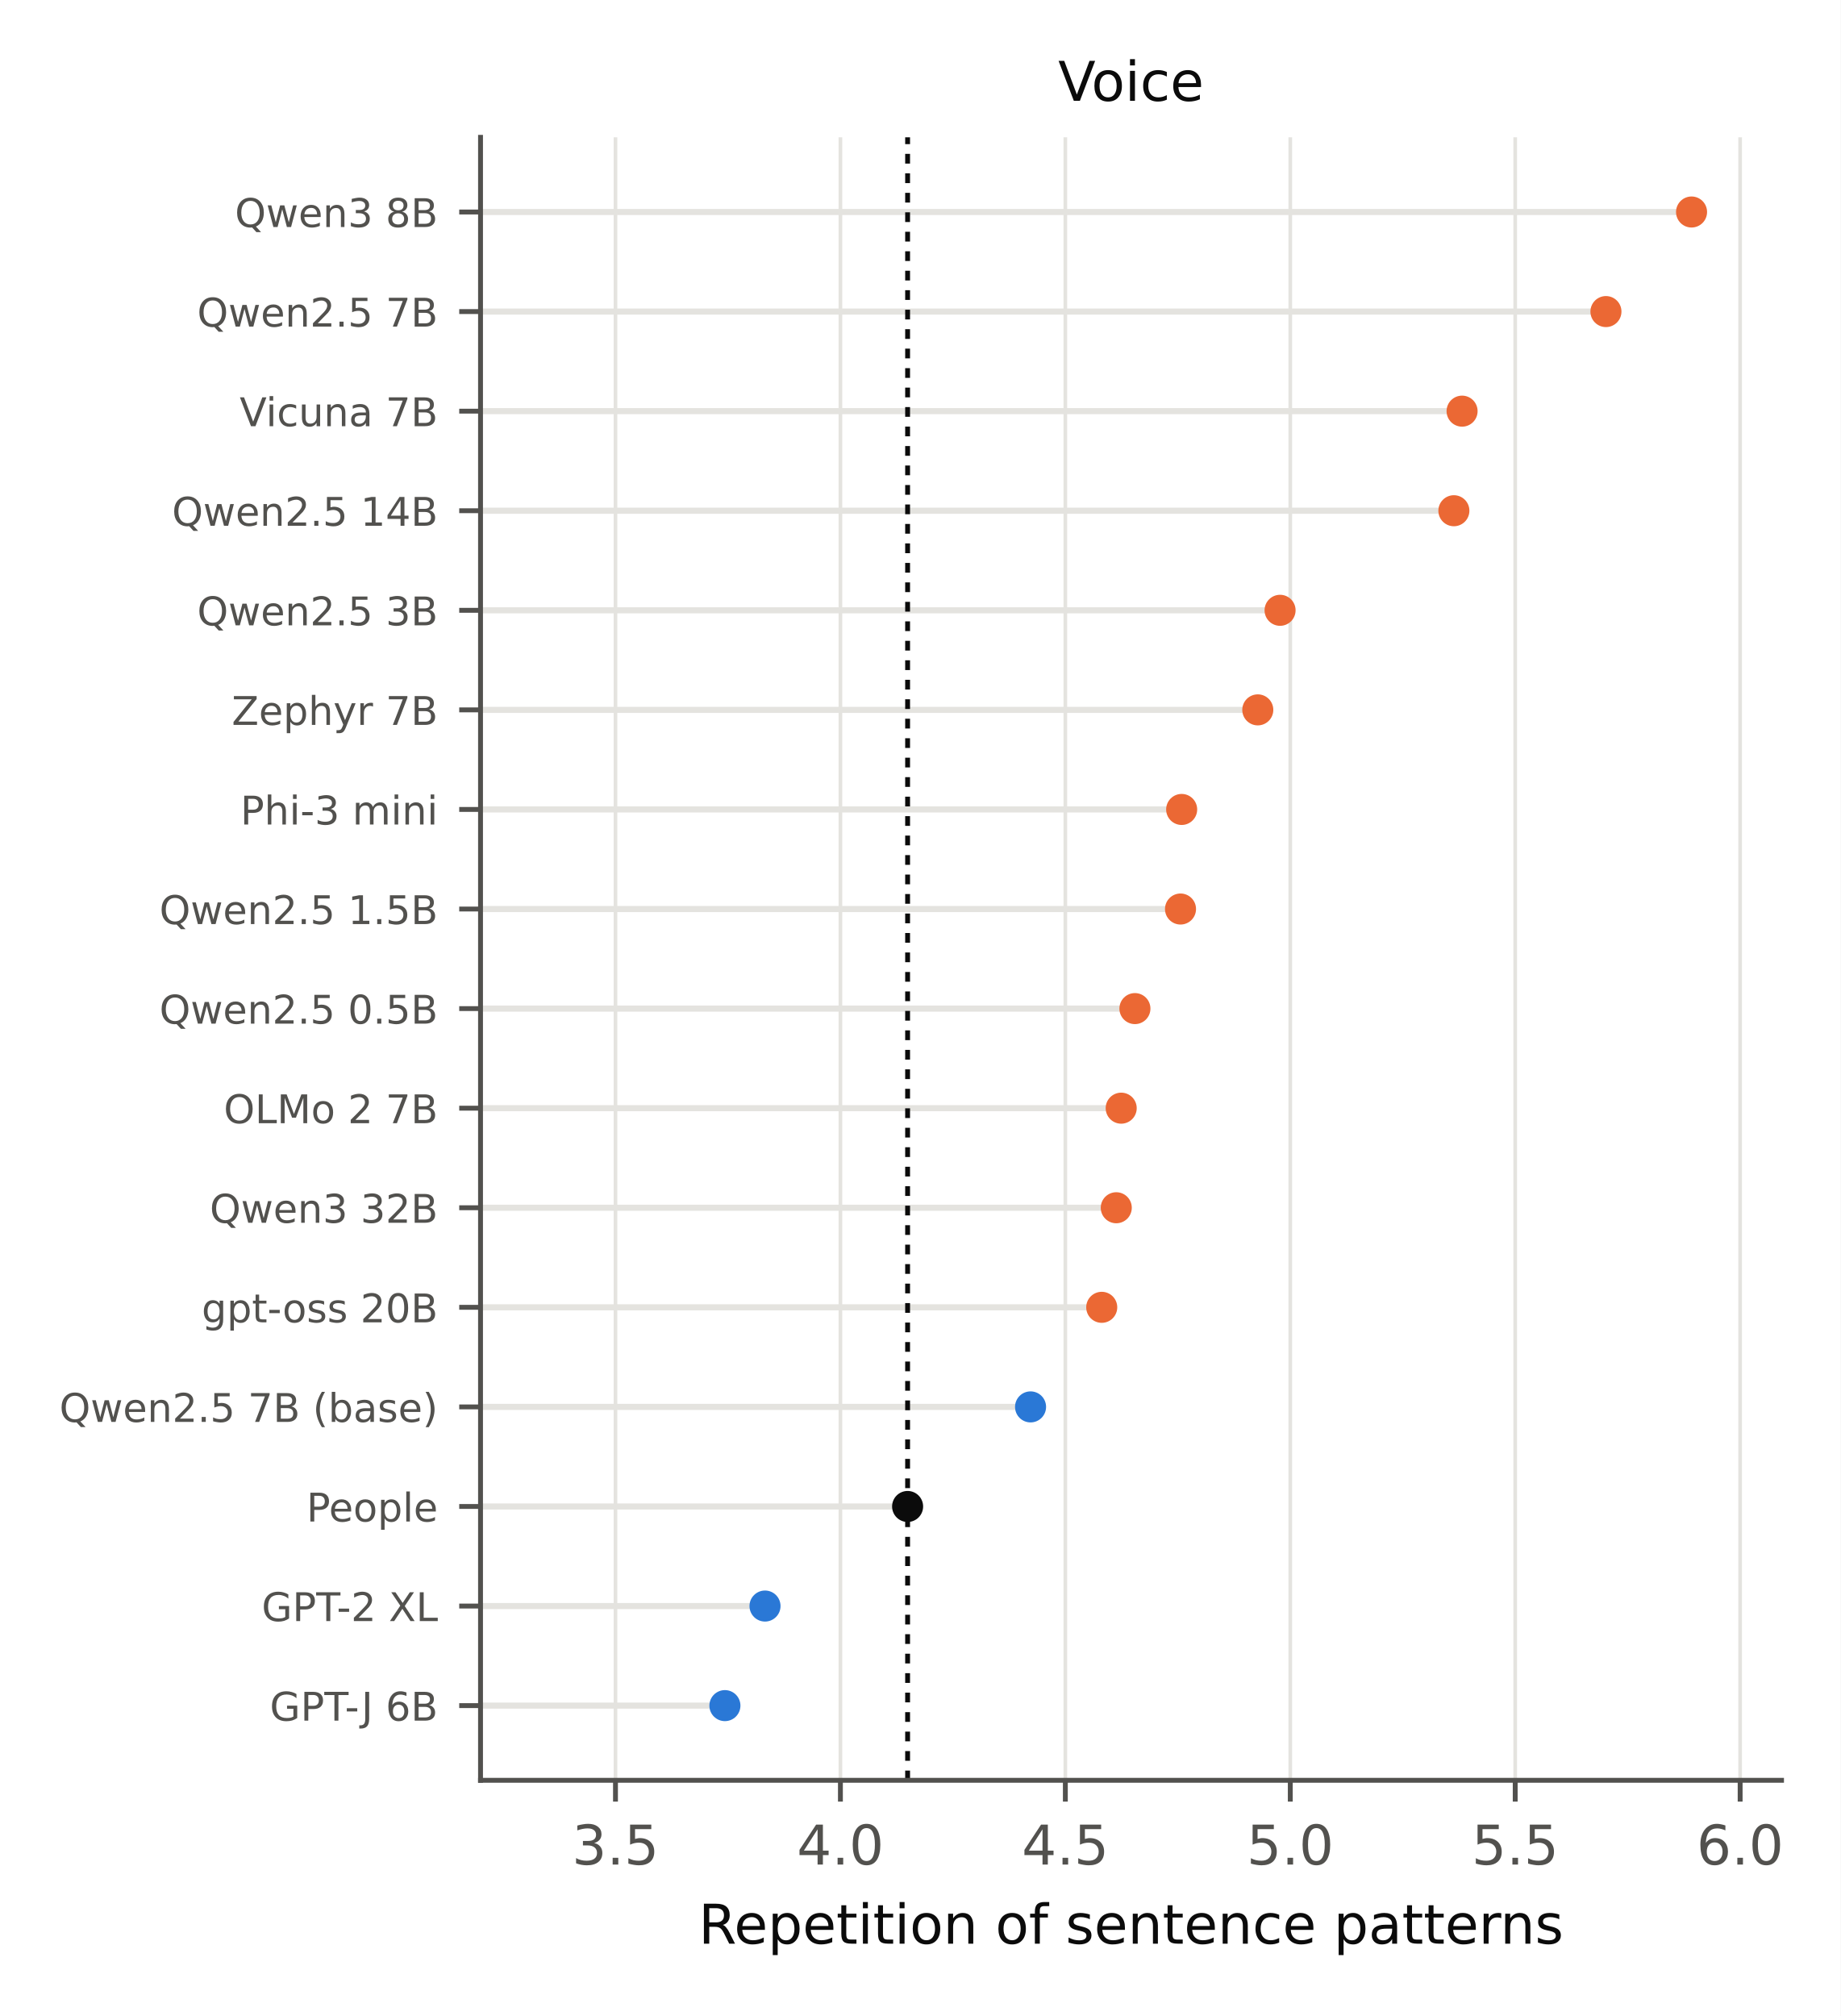
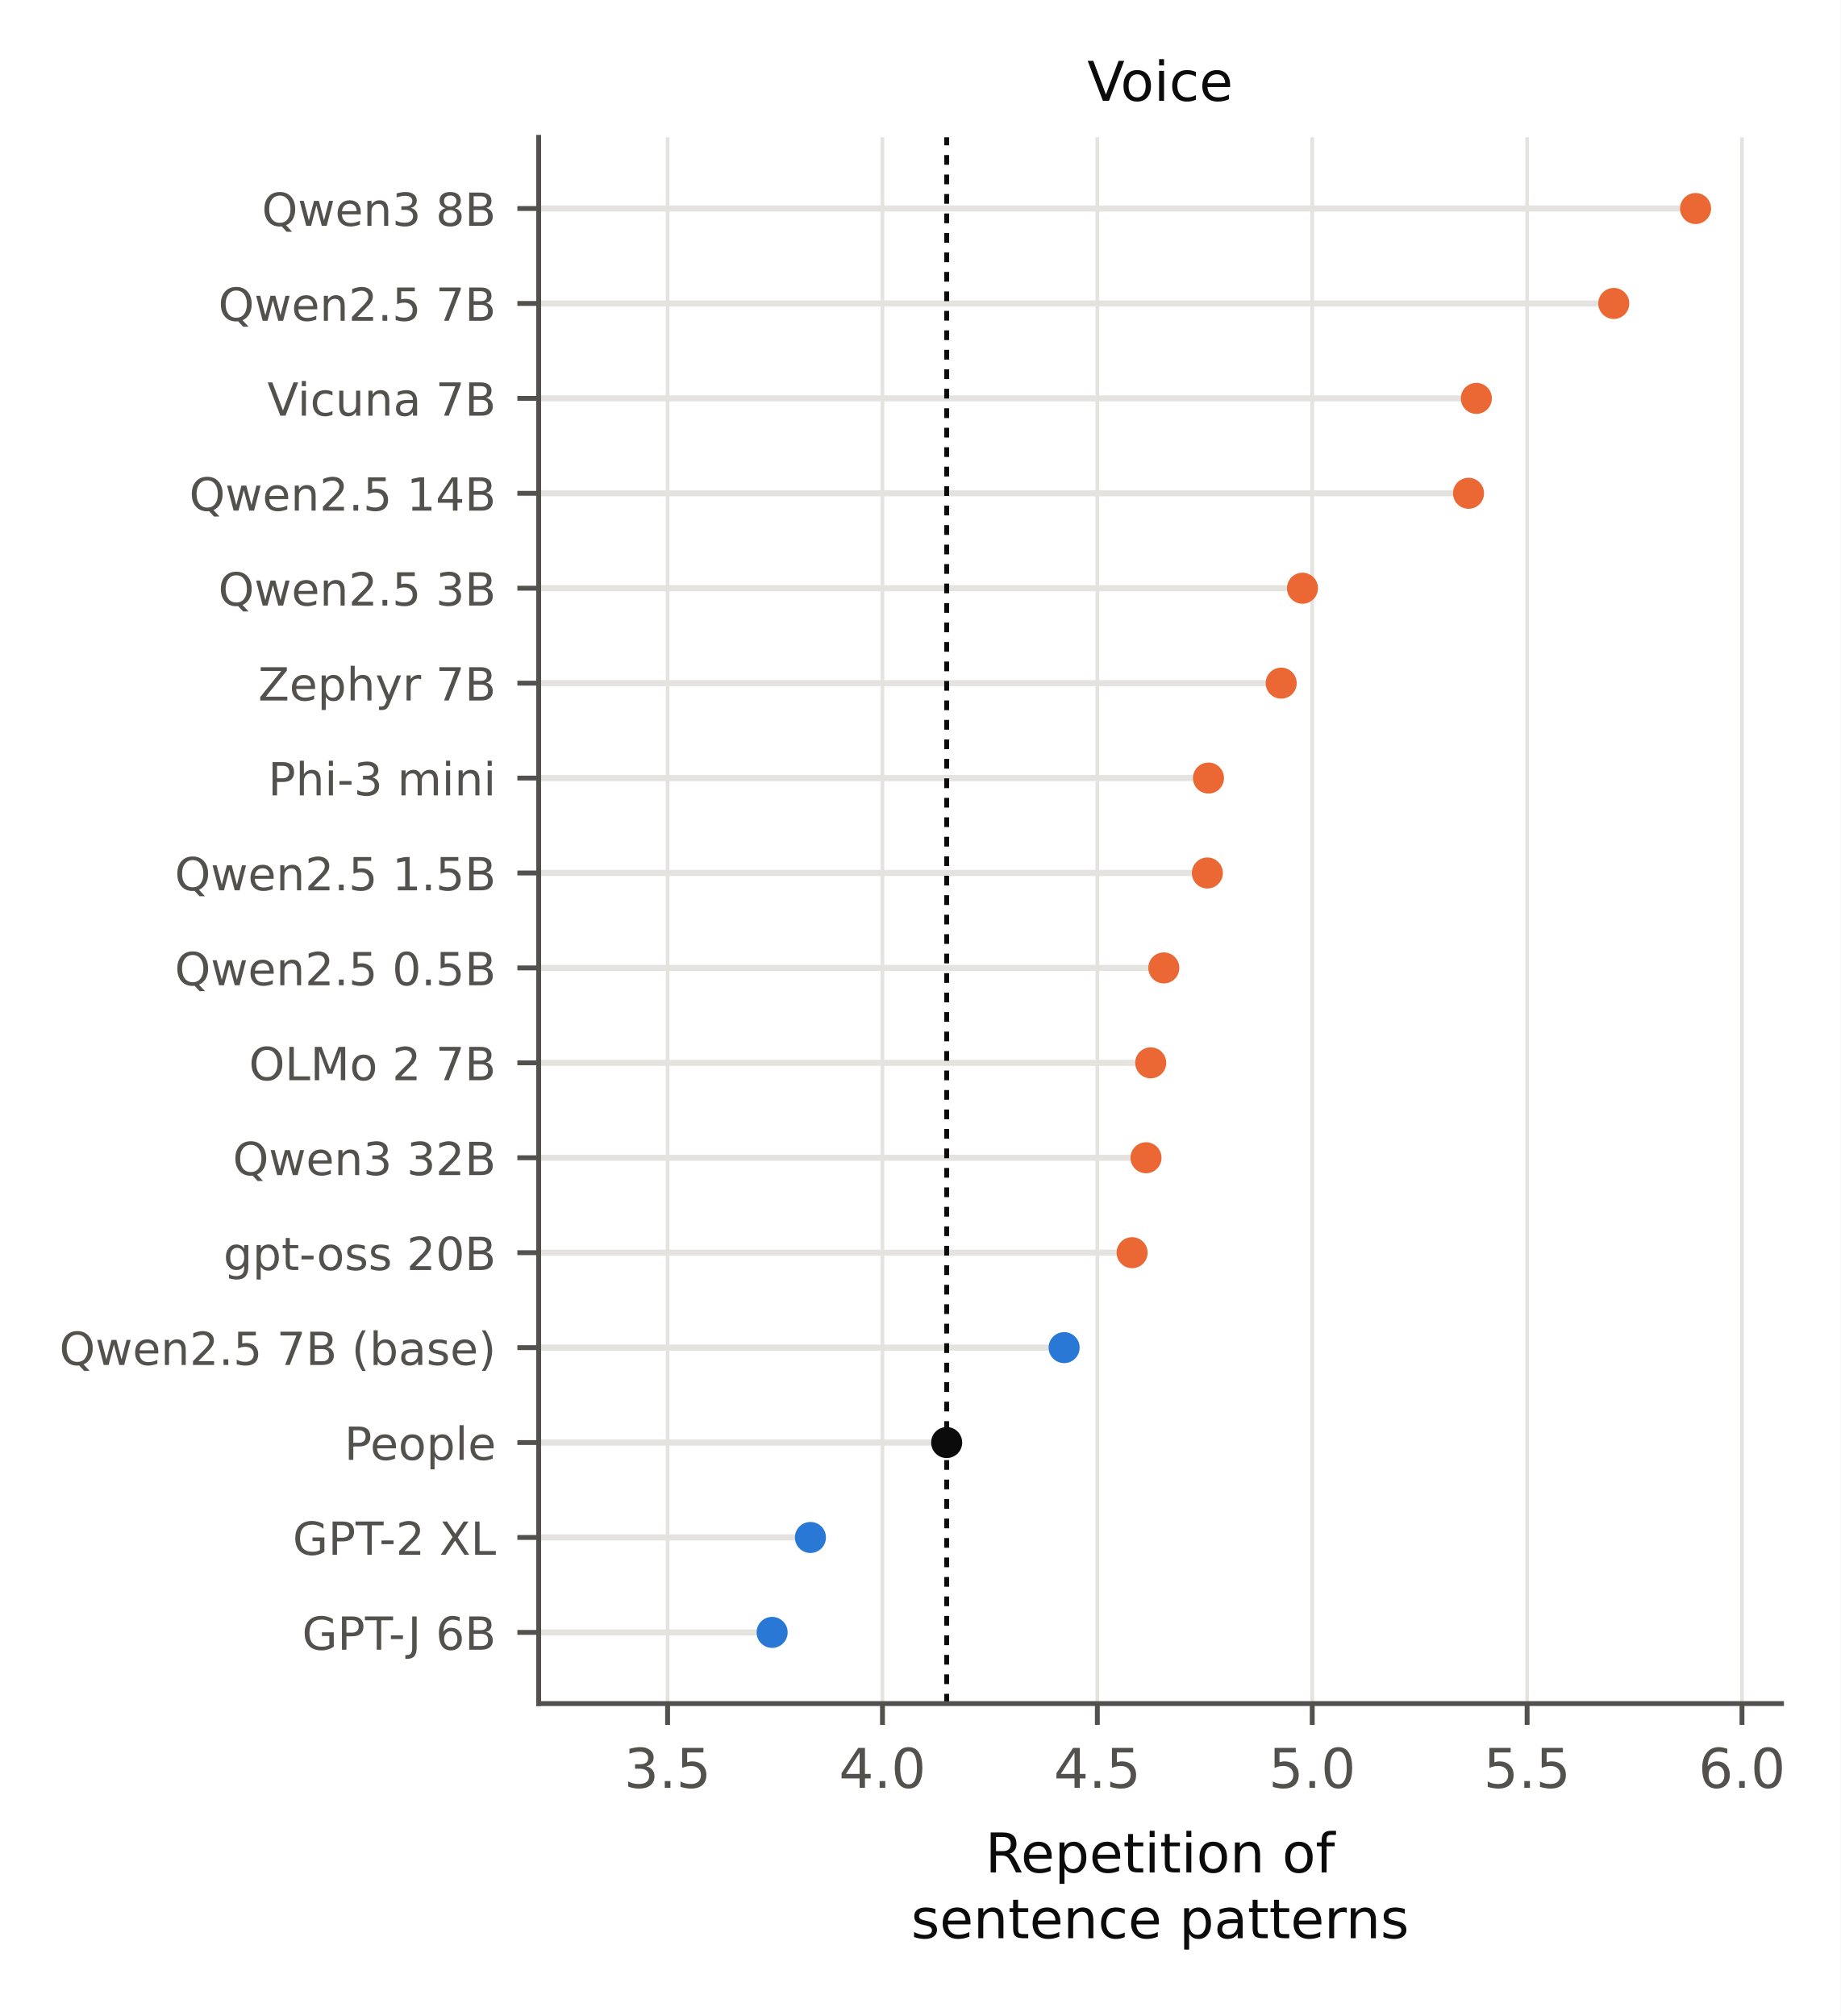
<svg xmlns="http://www.w3.org/2000/svg" xmlns:xlink="http://www.w3.org/1999/xlink" width="302.4pt" height="331.2pt" viewBox="0 0 302.4 331.2" version="1.1">
  <defs>
    <style type="text/css">*{stroke-linejoin: round; stroke-linecap: butt}</style>
  </defs>
  <g id="figure_1">
    <g id="patch_1">
      <path d="M 0 331.2  L 302.4 331.2  L 302.4 0  L 0 0  z " style="fill: #ffffff" />
    </g>
    <g id="axes_1">
      <g id="patch_2">
-         <path d="M 78.944 292.478  L 292.68 292.478  L 292.68 22.56  L 78.944 22.56  z " style="fill: #ffffff" />
+         <path d="M 88.495 279.874  L 292.68 279.874  L 292.68 22.56  L 88.495 22.56  z " style="fill: #ffffff" />
      </g>
      <g id="matplotlib.axis_1">
        <g id="xtick_1">
          <g id="line2d_1">
-             <path d="M 101.116 292.478  L 101.116 22.56  " clip-path="url(#pc594474eff)" style="fill: none; stroke: #e4e3df; stroke-width: 0.6; stroke-linecap: square" />
+             <path d="M 109.676 279.874  L 109.676 22.56  " clip-path="url(#pa8705afee2)" style="fill: none; stroke: #e4e3df; stroke-width: 0.6; stroke-linecap: square" />
          </g>
          <g id="line2d_2">
            <defs>
-               <path id="mf41bf7b554" d="M 0 0  L 0 3.5  " style="stroke: #52514e; stroke-width: 0.8" />
+               <path id="m6329e427d4" d="M 0 0  L 0 3.5  " style="stroke: #52514e; stroke-width: 0.8" />
            </defs>
            <g>
-               <use xlink:href="#mf41bf7b554" x="101.116" y="292.478" style="fill: #52514e; stroke: #52514e; stroke-width: 0.8" />
+               <use xlink:href="#m6329e427d4" x="109.676" y="279.874" style="fill: #52514e; stroke: #52514e; stroke-width: 0.8" />
            </g>
          </g>
          <g id="text_1">
-             <text style="font-size: 9px; font-family: 'DejaVu Sans'; text-anchor: middle; fill: #52514e" x="101.116" y="306.316" transform="rotate(-0 101.1157 306.3158)">3.5</text>
+             <text style="font-size: 9px; font-family: 'DejaVu Sans'; text-anchor: middle; fill: #52514e" x="109.676" y="293.712" transform="rotate(-0 109.6762 293.7123)">3.5</text>
          </g>
        </g>
        <g id="xtick_2">
          <g id="line2d_3">
-             <path d="M 138.069 292.478  L 138.069 22.56  " clip-path="url(#pc594474eff)" style="fill: none; stroke: #e4e3df; stroke-width: 0.6; stroke-linecap: square" />
+             <path d="M 144.978 279.874  L 144.978 22.56  " clip-path="url(#pa8705afee2)" style="fill: none; stroke: #e4e3df; stroke-width: 0.6; stroke-linecap: square" />
          </g>
          <g id="line2d_4">
            <g>
-               <use xlink:href="#mf41bf7b554" x="138.069" y="292.478" style="fill: #52514e; stroke: #52514e; stroke-width: 0.8" />
+               <use xlink:href="#m6329e427d4" x="144.978" y="279.874" style="fill: #52514e; stroke: #52514e; stroke-width: 0.8" />
            </g>
          </g>
          <g id="text_2">
-             <text style="font-size: 9px; font-family: 'DejaVu Sans'; text-anchor: middle; fill: #52514e" x="138.069" y="306.316" transform="rotate(-0 138.069 306.3158)">4.0</text>
+             <text style="font-size: 9px; font-family: 'DejaVu Sans'; text-anchor: middle; fill: #52514e" x="144.978" y="293.712" transform="rotate(-0 144.9781 293.7123)">4.0</text>
          </g>
        </g>
        <g id="xtick_3">
          <g id="line2d_5">
-             <path d="M 175.022 292.478  L 175.022 22.56  " clip-path="url(#pc594474eff)" style="fill: none; stroke: #e4e3df; stroke-width: 0.6; stroke-linecap: square" />
+             <path d="M 180.28 279.874  L 180.28 22.56  " clip-path="url(#pa8705afee2)" style="fill: none; stroke: #e4e3df; stroke-width: 0.6; stroke-linecap: square" />
          </g>
          <g id="line2d_6">
            <g>
-               <use xlink:href="#mf41bf7b554" x="175.022" y="292.478" style="fill: #52514e; stroke: #52514e; stroke-width: 0.8" />
+               <use xlink:href="#m6329e427d4" x="180.28" y="279.874" style="fill: #52514e; stroke: #52514e; stroke-width: 0.8" />
            </g>
          </g>
          <g id="text_3">
-             <text style="font-size: 9px; font-family: 'DejaVu Sans'; text-anchor: middle; fill: #52514e" x="175.022" y="306.316" transform="rotate(-0 175.0223 306.3158)">4.5</text>
+             <text style="font-size: 9px; font-family: 'DejaVu Sans'; text-anchor: middle; fill: #52514e" x="180.28" y="293.712" transform="rotate(-0 180.28 293.7123)">4.5</text>
          </g>
        </g>
        <g id="xtick_4">
          <g id="line2d_7">
-             <path d="M 211.976 292.478  L 211.976 22.56  " clip-path="url(#pc594474eff)" style="fill: none; stroke: #e4e3df; stroke-width: 0.6; stroke-linecap: square" />
+             <path d="M 215.582 279.874  L 215.582 22.56  " clip-path="url(#pa8705afee2)" style="fill: none; stroke: #e4e3df; stroke-width: 0.6; stroke-linecap: square" />
          </g>
          <g id="line2d_8">
            <g>
-               <use xlink:href="#mf41bf7b554" x="211.976" y="292.478" style="fill: #52514e; stroke: #52514e; stroke-width: 0.8" />
+               <use xlink:href="#m6329e427d4" x="215.582" y="279.874" style="fill: #52514e; stroke: #52514e; stroke-width: 0.8" />
            </g>
          </g>
          <g id="text_4">
-             <text style="font-size: 9px; font-family: 'DejaVu Sans'; text-anchor: middle; fill: #52514e" x="211.976" y="306.316" transform="rotate(-0 211.9755 306.3158)">5.0</text>
+             <text style="font-size: 9px; font-family: 'DejaVu Sans'; text-anchor: middle; fill: #52514e" x="215.582" y="293.712" transform="rotate(-0 215.582 293.7123)">5.0</text>
          </g>
        </g>
        <g id="xtick_5">
          <g id="line2d_9">
-             <path d="M 248.929 292.478  L 248.929 22.56  " clip-path="url(#pc594474eff)" style="fill: none; stroke: #e4e3df; stroke-width: 0.6; stroke-linecap: square" />
+             <path d="M 250.884 279.874  L 250.884 22.56  " clip-path="url(#pa8705afee2)" style="fill: none; stroke: #e4e3df; stroke-width: 0.6; stroke-linecap: square" />
          </g>
          <g id="line2d_10">
            <g>
-               <use xlink:href="#mf41bf7b554" x="248.929" y="292.478" style="fill: #52514e; stroke: #52514e; stroke-width: 0.8" />
+               <use xlink:href="#m6329e427d4" x="250.884" y="279.874" style="fill: #52514e; stroke: #52514e; stroke-width: 0.8" />
            </g>
          </g>
          <g id="text_5">
-             <text style="font-size: 9px; font-family: 'DejaVu Sans'; text-anchor: middle; fill: #52514e" x="248.929" y="306.316" transform="rotate(-0 248.9288 306.3158)">5.5</text>
+             <text style="font-size: 9px; font-family: 'DejaVu Sans'; text-anchor: middle; fill: #52514e" x="250.884" y="293.712" transform="rotate(-0 250.8839 293.7123)">5.5</text>
          </g>
        </g>
        <g id="xtick_6">
          <g id="line2d_11">
-             <path d="M 285.882 292.478  L 285.882 22.56  " clip-path="url(#pc594474eff)" style="fill: none; stroke: #e4e3df; stroke-width: 0.6; stroke-linecap: square" />
+             <path d="M 286.186 279.874  L 286.186 22.56  " clip-path="url(#pa8705afee2)" style="fill: none; stroke: #e4e3df; stroke-width: 0.6; stroke-linecap: square" />
          </g>
          <g id="line2d_12">
            <g>
-               <use xlink:href="#mf41bf7b554" x="285.882" y="292.478" style="fill: #52514e; stroke: #52514e; stroke-width: 0.8" />
+               <use xlink:href="#m6329e427d4" x="286.186" y="279.874" style="fill: #52514e; stroke: #52514e; stroke-width: 0.8" />
            </g>
          </g>
          <g id="text_6">
-             <text style="font-size: 9px; font-family: 'DejaVu Sans'; text-anchor: middle; fill: #52514e" x="285.882" y="306.316" transform="rotate(-0 285.8821 306.3158)">6.0</text>
+             <text style="font-size: 9px; font-family: 'DejaVu Sans'; text-anchor: middle; fill: #52514e" x="286.186" y="293.712" transform="rotate(-0 286.1859 293.7123)">6.0</text>
          </g>
        </g>
        <g id="text_7">
-           <text style="font-size: 9px; font-family: 'DejaVu Sans'; text-anchor: middle; fill: #0b0b0b" x="185.812" y="319.316" transform="rotate(-0 185.8119 319.3165)">Repetition of sentence patterns</text>
+           <text style="font-size: 9px; font-family: 'DejaVu Sans'; fill: #0b0b0b" transform="translate(161.8663 307.6138)">Repetition of</text>
+           <text style="font-size: 9px; font-family: 'DejaVu Sans'; fill: #0b0b0b" transform="translate(149.6853 318.4156)">sentence patterns</text>
        </g>
      </g>
      <g id="matplotlib.axis_2">
        <g id="ytick_1">
          <g id="line2d_13">
            <defs>
-               <path id="m06452b3278" d="M 0 0  L -3.5 0  " style="stroke: #52514e; stroke-width: 0.8" />
+               <path id="mc58ba40812" d="M 0 0  L -3.5 0  " style="stroke: #52514e; stroke-width: 0.8" />
            </defs>
            <g>
-               <use xlink:href="#m06452b3278" x="78.944" y="280.209" style="fill: #52514e; stroke: #52514e; stroke-width: 0.8" />
+               <use xlink:href="#mc58ba40812" x="88.495" y="268.178" style="fill: #52514e; stroke: #52514e; stroke-width: 0.8" />
            </g>
          </g>
          <g id="text_8">
-             <text style="font-size: 6.5px; font-family: 'DejaVu Sans'; text-anchor: end; fill: #52514e" x="71.944" y="282.678" transform="rotate(-0 71.94375 282.6781)">GPT-J 6B</text>
+             <text style="font-size: 7.5px; font-family: 'DejaVu Sans'; text-anchor: end; fill: #52514e" x="81.495" y="271.027" transform="rotate(-0 81.495 271.0274)">GPT-J 6B</text>
          </g>
        </g>
        <g id="ytick_2">
          <g id="line2d_14">
            <g>
-               <use xlink:href="#m06452b3278" x="78.944" y="263.85" style="fill: #52514e; stroke: #52514e; stroke-width: 0.8" />
+               <use xlink:href="#mc58ba40812" x="88.495" y="252.583" style="fill: #52514e; stroke: #52514e; stroke-width: 0.8" />
            </g>
          </g>
          <g id="text_9">
-             <text style="font-size: 6.5px; font-family: 'DejaVu Sans'; text-anchor: end; fill: #52514e" x="71.944" y="266.319" transform="rotate(-0 71.94375 266.3195)">GPT-2 XL</text>
+             <text style="font-size: 7.5px; font-family: 'DejaVu Sans'; text-anchor: end; fill: #52514e" x="81.495" y="255.433" transform="rotate(-0 81.495 255.4326)">GPT-2 XL</text>
          </g>
        </g>
        <g id="ytick_3">
          <g id="line2d_15">
            <g>
-               <use xlink:href="#m06452b3278" x="78.944" y="247.492" style="fill: #52514e; stroke: #52514e; stroke-width: 0.8" />
+               <use xlink:href="#mc58ba40812" x="88.495" y="236.989" style="fill: #52514e; stroke: #52514e; stroke-width: 0.8" />
            </g>
          </g>
          <g id="text_10">
-             <text style="font-size: 6.5px; font-family: 'DejaVu Sans'; text-anchor: end; fill: #52514e" x="71.944" y="249.961" transform="rotate(-0 71.94375 249.9611)">People</text>
+             <text style="font-size: 7.5px; font-family: 'DejaVu Sans'; text-anchor: end; fill: #52514e" x="81.495" y="239.838" transform="rotate(-0 81.495 239.8381)">People</text>
          </g>
        </g>
        <g id="ytick_4">
          <g id="line2d_16">
            <g>
-               <use xlink:href="#m06452b3278" x="78.944" y="231.133" style="fill: #52514e; stroke: #52514e; stroke-width: 0.8" />
+               <use xlink:href="#mc58ba40812" x="88.495" y="221.394" style="fill: #52514e; stroke: #52514e; stroke-width: 0.8" />
            </g>
          </g>
          <g id="text_11">
-             <text style="font-size: 6.5px; font-family: 'DejaVu Sans'; text-anchor: end; fill: #52514e" x="71.944" y="233.602" transform="rotate(-0 71.94375 233.6024)">Qwen2.5 7B (base)</text>
+             <text style="font-size: 7.5px; font-family: 'DejaVu Sans'; text-anchor: end; fill: #52514e" x="81.495" y="224.243" transform="rotate(-0 81.495 224.2432)">Qwen2.5 7B (base)</text>
          </g>
        </g>
        <g id="ytick_5">
          <g id="line2d_17">
            <g>
-               <use xlink:href="#m06452b3278" x="78.944" y="214.774" style="fill: #52514e; stroke: #52514e; stroke-width: 0.8" />
+               <use xlink:href="#mc58ba40812" x="88.495" y="205.799" style="fill: #52514e; stroke: #52514e; stroke-width: 0.8" />
            </g>
          </g>
          <g id="text_12">
-             <text style="font-size: 6.5px; font-family: 'DejaVu Sans'; text-anchor: end; fill: #52514e" x="71.944" y="217.243" transform="rotate(-0 71.94375 217.2435)">gpt-oss 20B</text>
+             <text style="font-size: 7.5px; font-family: 'DejaVu Sans'; text-anchor: end; fill: #52514e" x="81.495" y="208.648" transform="rotate(-0 81.495 208.6481)">gpt-oss 20B</text>
          </g>
        </g>
        <g id="ytick_6">
          <g id="line2d_18">
            <g>
-               <use xlink:href="#m06452b3278" x="78.944" y="198.416" style="fill: #52514e; stroke: #52514e; stroke-width: 0.8" />
+               <use xlink:href="#mc58ba40812" x="88.495" y="190.204" style="fill: #52514e; stroke: #52514e; stroke-width: 0.8" />
            </g>
          </g>
          <g id="text_13">
-             <text style="font-size: 6.5px; font-family: 'DejaVu Sans'; text-anchor: end; fill: #52514e" x="71.944" y="200.885" transform="rotate(-0 71.94375 200.8848)">Qwen3 32B</text>
+             <text style="font-size: 7.5px; font-family: 'DejaVu Sans'; text-anchor: end; fill: #52514e" x="81.495" y="193.053" transform="rotate(-0 81.495 193.0533)">Qwen3 32B</text>
          </g>
        </g>
        <g id="ytick_7">
          <g id="line2d_19">
            <g>
-               <use xlink:href="#m06452b3278" x="78.944" y="182.057" style="fill: #52514e; stroke: #52514e; stroke-width: 0.8" />
+               <use xlink:href="#mc58ba40812" x="88.495" y="174.609" style="fill: #52514e; stroke: #52514e; stroke-width: 0.8" />
            </g>
          </g>
          <g id="text_14">
-             <text style="font-size: 6.5px; font-family: 'DejaVu Sans'; text-anchor: end; fill: #52514e" x="71.944" y="184.526" transform="rotate(-0 71.94375 184.5262)">OLMo 2 7B</text>
+             <text style="font-size: 7.5px; font-family: 'DejaVu Sans'; text-anchor: end; fill: #52514e" x="81.495" y="177.459" transform="rotate(-0 81.495 177.4585)">OLMo 2 7B</text>
          </g>
        </g>
        <g id="ytick_8">
          <g id="line2d_20">
            <g>
-               <use xlink:href="#m06452b3278" x="78.944" y="165.698" style="fill: #52514e; stroke: #52514e; stroke-width: 0.8" />
+               <use xlink:href="#mc58ba40812" x="88.495" y="159.015" style="fill: #52514e; stroke: #52514e; stroke-width: 0.8" />
            </g>
          </g>
          <g id="text_15">
-             <text style="font-size: 6.5px; font-family: 'DejaVu Sans'; text-anchor: end; fill: #52514e" x="71.944" y="168.168" transform="rotate(-0 71.94375 168.1675)">Qwen2.5 0.5B</text>
+             <text style="font-size: 7.5px; font-family: 'DejaVu Sans'; text-anchor: end; fill: #52514e" x="81.495" y="161.864" transform="rotate(-0 81.495 161.8637)">Qwen2.5 0.5B</text>
          </g>
        </g>
        <g id="ytick_9">
          <g id="line2d_21">
            <g>
-               <use xlink:href="#m06452b3278" x="78.944" y="149.34" style="fill: #52514e; stroke: #52514e; stroke-width: 0.8" />
+               <use xlink:href="#mc58ba40812" x="88.495" y="143.42" style="fill: #52514e; stroke: #52514e; stroke-width: 0.8" />
            </g>
          </g>
          <g id="text_16">
-             <text style="font-size: 6.5px; font-family: 'DejaVu Sans'; text-anchor: end; fill: #52514e" x="71.944" y="151.809" transform="rotate(-0 71.94375 151.8089)">Qwen2.5 1.5B</text>
+             <text style="font-size: 7.5px; font-family: 'DejaVu Sans'; text-anchor: end; fill: #52514e" x="81.495" y="146.269" transform="rotate(-0 81.495 146.2689)">Qwen2.5 1.5B</text>
          </g>
        </g>
        <g id="ytick_10">
          <g id="line2d_22">
            <g>
-               <use xlink:href="#m06452b3278" x="78.944" y="132.981" style="fill: #52514e; stroke: #52514e; stroke-width: 0.8" />
+               <use xlink:href="#mc58ba40812" x="88.495" y="127.825" style="fill: #52514e; stroke: #52514e; stroke-width: 0.8" />
            </g>
          </g>
          <g id="text_17">
-             <text style="font-size: 6.5px; font-family: 'DejaVu Sans'; text-anchor: end; fill: #52514e" x="71.944" y="135.45" transform="rotate(-0 71.94375 135.4504)">Phi-3 mini</text>
+             <text style="font-size: 7.5px; font-family: 'DejaVu Sans'; text-anchor: end; fill: #52514e" x="81.495" y="130.674" transform="rotate(-0 81.495 130.6744)">Phi-3 mini</text>
          </g>
        </g>
        <g id="ytick_11">
          <g id="line2d_23">
            <g>
-               <use xlink:href="#m06452b3278" x="78.944" y="116.622" style="fill: #52514e; stroke: #52514e; stroke-width: 0.8" />
+               <use xlink:href="#mc58ba40812" x="88.495" y="112.23" style="fill: #52514e; stroke: #52514e; stroke-width: 0.8" />
            </g>
          </g>
          <g id="text_18">
-             <text style="font-size: 6.5px; font-family: 'DejaVu Sans'; text-anchor: end; fill: #52514e" x="71.944" y="119.092" transform="rotate(-0 71.94375 119.0918)">Zephyr 7B</text>
+             <text style="font-size: 7.5px; font-family: 'DejaVu Sans'; text-anchor: end; fill: #52514e" x="81.495" y="115.08" transform="rotate(-0 81.495 115.0796)">Zephyr 7B</text>
          </g>
        </g>
        <g id="ytick_12">
          <g id="line2d_24">
            <g>
-               <use xlink:href="#m06452b3278" x="78.944" y="100.264" style="fill: #52514e; stroke: #52514e; stroke-width: 0.8" />
+               <use xlink:href="#mc58ba40812" x="88.495" y="96.635" style="fill: #52514e; stroke: #52514e; stroke-width: 0.8" />
            </g>
          </g>
          <g id="text_19">
-             <text style="font-size: 6.5px; font-family: 'DejaVu Sans'; text-anchor: end; fill: #52514e" x="71.944" y="102.733" transform="rotate(-0 71.94375 102.7329)">Qwen2.5 3B</text>
+             <text style="font-size: 7.5px; font-family: 'DejaVu Sans'; text-anchor: end; fill: #52514e" x="81.495" y="99.484" transform="rotate(-0 81.495 99.48447)">Qwen2.5 3B</text>
          </g>
        </g>
        <g id="ytick_13">
          <g id="line2d_25">
            <g>
-               <use xlink:href="#m06452b3278" x="78.944" y="83.905" style="fill: #52514e; stroke: #52514e; stroke-width: 0.8" />
+               <use xlink:href="#mc58ba40812" x="88.495" y="81.041" style="fill: #52514e; stroke: #52514e; stroke-width: 0.8" />
            </g>
          </g>
          <g id="text_20">
-             <text style="font-size: 6.5px; font-family: 'DejaVu Sans'; text-anchor: end; fill: #52514e" x="71.944" y="86.374" transform="rotate(-0 71.94375 86.37421)">Qwen2.5 14B</text>
+             <text style="font-size: 7.5px; font-family: 'DejaVu Sans'; text-anchor: end; fill: #52514e" x="81.495" y="83.89" transform="rotate(-0 81.495 83.88966)">Qwen2.5 14B</text>
          </g>
        </g>
        <g id="ytick_14">
          <g id="line2d_26">
            <g>
-               <use xlink:href="#m06452b3278" x="78.944" y="67.546" style="fill: #52514e; stroke: #52514e; stroke-width: 0.8" />
+               <use xlink:href="#mc58ba40812" x="88.495" y="65.446" style="fill: #52514e; stroke: #52514e; stroke-width: 0.8" />
            </g>
          </g>
          <g id="text_21">
-             <text style="font-size: 6.5px; font-family: 'DejaVu Sans'; text-anchor: end; fill: #52514e" x="71.944" y="70.016" transform="rotate(-0 71.94375 70.01581)">Vicuna 7B</text>
+             <text style="font-size: 7.5px; font-family: 'DejaVu Sans'; text-anchor: end; fill: #52514e" x="81.495" y="68.295" transform="rotate(-0 81.495 68.29514)">Vicuna 7B</text>
          </g>
        </g>
        <g id="ytick_15">
          <g id="line2d_27">
            <g>
-               <use xlink:href="#m06452b3278" x="78.944" y="51.188" style="fill: #52514e; stroke: #52514e; stroke-width: 0.8" />
+               <use xlink:href="#mc58ba40812" x="88.495" y="49.851" style="fill: #52514e; stroke: #52514e; stroke-width: 0.8" />
            </g>
          </g>
          <g id="text_22">
-             <text style="font-size: 6.5px; font-family: 'DejaVu Sans'; text-anchor: end; fill: #52514e" x="71.944" y="53.657" transform="rotate(-0 71.94375 53.65689)">Qwen2.5 7B</text>
+             <text style="font-size: 7.5px; font-family: 'DejaVu Sans'; text-anchor: end; fill: #52514e" x="81.495" y="52.7" transform="rotate(-0 81.495 52.70004)">Qwen2.5 7B</text>
          </g>
        </g>
        <g id="ytick_16">
          <g id="line2d_28">
            <g>
-               <use xlink:href="#m06452b3278" x="78.944" y="34.829" style="fill: #52514e; stroke: #52514e; stroke-width: 0.8" />
+               <use xlink:href="#mc58ba40812" x="88.495" y="34.256" style="fill: #52514e; stroke: #52514e; stroke-width: 0.8" />
            </g>
          </g>
          <g id="text_23">
-             <text style="font-size: 6.5px; font-family: 'DejaVu Sans'; text-anchor: end; fill: #52514e" x="71.944" y="37.298" transform="rotate(-0 71.94375 37.29823)">Qwen3 8B</text>
+             <text style="font-size: 7.5px; font-family: 'DejaVu Sans'; text-anchor: end; fill: #52514e" x="81.495" y="37.105" transform="rotate(-0 81.495 37.10523)">Qwen3 8B</text>
          </g>
        </g>
      </g>
      <g id="LineCollection_1">
-         <path d="M 78.944 280.209  L 119.093 280.209  " clip-path="url(#pc594474eff)" style="fill: none; stroke: #e4e3df" />
-         <path d="M 78.944 263.85  L 125.681 263.85  " clip-path="url(#pc594474eff)" style="fill: none; stroke: #e4e3df" />
-         <path d="M 78.944 247.492  L 149.108 247.492  " clip-path="url(#pc594474eff)" style="fill: none; stroke: #e4e3df" />
-         <path d="M 78.944 231.133  L 169.307 231.133  " clip-path="url(#pc594474eff)" style="fill: none; stroke: #e4e3df" />
-         <path d="M 78.944 214.774  L 181 214.774  " clip-path="url(#pc594474eff)" style="fill: none; stroke: #e4e3df" />
-         <path d="M 78.944 198.416  L 183.388 198.416  " clip-path="url(#pc594474eff)" style="fill: none; stroke: #e4e3df" />
-         <path d="M 78.944 182.057  L 184.198 182.057  " clip-path="url(#pc594474eff)" style="fill: none; stroke: #e4e3df" />
-         <path d="M 78.944 165.698  L 186.452 165.698  " clip-path="url(#pc594474eff)" style="fill: none; stroke: #e4e3df" />
-         <path d="M 78.944 149.34  L 193.942 149.34  " clip-path="url(#pc594474eff)" style="fill: none; stroke: #e4e3df" />
-         <path d="M 78.944 132.981  L 194.131 132.981  " clip-path="url(#pc594474eff)" style="fill: none; stroke: #e4e3df" />
-         <path d="M 78.944 116.622  L 206.638 116.622  " clip-path="url(#pc594474eff)" style="fill: none; stroke: #e4e3df" />
-         <path d="M 78.944 100.264  L 210.299 100.264  " clip-path="url(#pc594474eff)" style="fill: none; stroke: #e4e3df" />
-         <path d="M 78.944 83.905  L 238.853 83.905  " clip-path="url(#pc594474eff)" style="fill: none; stroke: #e4e3df" />
-         <path d="M 78.944 67.546  L 240.2 67.546  " clip-path="url(#pc594474eff)" style="fill: none; stroke: #e4e3df" />
-         <path d="M 78.944 51.188  L 263.834 51.188  " clip-path="url(#pc594474eff)" style="fill: none; stroke: #e4e3df" />
-         <path d="M 78.944 34.829  L 277.899 34.829  " clip-path="url(#pc594474eff)" style="fill: none; stroke: #e4e3df" />
+         <path d="M 88.495 268.178  L 126.85 268.178  " clip-path="url(#pa8705afee2)" style="fill: none; stroke: #e4e3df" />
+         <path d="M 88.495 252.583  L 133.143 252.583  " clip-path="url(#pa8705afee2)" style="fill: none; stroke: #e4e3df" />
+         <path d="M 88.495 236.989  L 155.524 236.989  " clip-path="url(#pa8705afee2)" style="fill: none; stroke: #e4e3df" />
+         <path d="M 88.495 221.394  L 174.821 221.394  " clip-path="url(#pa8705afee2)" style="fill: none; stroke: #e4e3df" />
+         <path d="M 88.495 205.799  L 185.991 205.799  " clip-path="url(#pa8705afee2)" style="fill: none; stroke: #e4e3df" />
+         <path d="M 88.495 190.204  L 188.272 190.204  " clip-path="url(#pa8705afee2)" style="fill: none; stroke: #e4e3df" />
+         <path d="M 88.495 174.609  L 189.046 174.609  " clip-path="url(#pa8705afee2)" style="fill: none; stroke: #e4e3df" />
+         <path d="M 88.495 159.015  L 191.199 159.015  " clip-path="url(#pa8705afee2)" style="fill: none; stroke: #e4e3df" />
+         <path d="M 88.495 143.42  L 198.354 143.42  " clip-path="url(#pa8705afee2)" style="fill: none; stroke: #e4e3df" />
+         <path d="M 88.495 127.825  L 198.535 127.825  " clip-path="url(#pa8705afee2)" style="fill: none; stroke: #e4e3df" />
+         <path d="M 88.495 112.23  L 210.483 112.23  " clip-path="url(#pa8705afee2)" style="fill: none; stroke: #e4e3df" />
+         <path d="M 88.495 96.635  L 213.98 96.635  " clip-path="url(#pa8705afee2)" style="fill: none; stroke: #e4e3df" />
+         <path d="M 88.495 81.041  L 241.259 81.041  " clip-path="url(#pa8705afee2)" style="fill: none; stroke: #e4e3df" />
+         <path d="M 88.495 65.446  L 242.545 65.446  " clip-path="url(#pa8705afee2)" style="fill: none; stroke: #e4e3df" />
+         <path d="M 88.495 49.851  L 265.123 49.851  " clip-path="url(#pa8705afee2)" style="fill: none; stroke: #e4e3df" />
+         <path d="M 88.495 34.256  L 278.559 34.256  " clip-path="url(#pa8705afee2)" style="fill: none; stroke: #e4e3df" />
      </g>
      <g id="line2d_29">
-         <path d="M 149.108 292.478  L 149.108 22.56  " clip-path="url(#pc594474eff)" style="fill: none; stroke-dasharray: 1.6,1.6; stroke-dashoffset: 0; stroke: #0b0b0b; stroke-width: 0.8" />
+         <path d="M 155.524 279.874  L 155.524 22.56  " clip-path="url(#pa8705afee2)" style="fill: none; stroke-dasharray: 1.6,1.6; stroke-dashoffset: 0; stroke: #0b0b0b; stroke-width: 0.8" />
      </g>
      <g id="patch_3">
-         <path d="M 78.944 292.478  L 78.944 22.56  " style="fill: none; stroke: #52514e; stroke-width: 0.8; stroke-linejoin: miter; stroke-linecap: square" />
+         <path d="M 88.495 279.874  L 88.495 22.56  " style="fill: none; stroke: #52514e; stroke-width: 0.8; stroke-linejoin: miter; stroke-linecap: square" />
      </g>
      <g id="patch_4">
-         <path d="M 78.944 292.478  L 292.68 292.478  " style="fill: none; stroke: #52514e; stroke-width: 0.8; stroke-linejoin: miter; stroke-linecap: square" />
+         <path d="M 88.495 279.874  L 292.68 279.874  " style="fill: none; stroke: #52514e; stroke-width: 0.8; stroke-linejoin: miter; stroke-linecap: square" />
      </g>
      <g id="line2d_30">
        <defs>
-           <path id="m14a1a145e5" d="M 0 2.55  C 0.676 2.55 1.325 2.281 1.803 1.803  C 2.281 1.325 2.55 0.676 2.55 0  C 2.55 -0.676 2.281 -1.325 1.803 -1.803  C 1.325 -2.281 0.676 -2.55 0 -2.55  C -0.676 -2.55 -1.325 -2.281 -1.803 -1.803  C -2.281 -1.325 -2.55 -0.676 -2.55 0  C -2.55 0.676 -2.281 1.325 -1.803 1.803  C -1.325 2.281 -0.676 2.55 0 2.55  z " />
+           <path id="m3b5056aec1" d="M 0 2.55  C 0.676 2.55 1.325 2.281 1.803 1.803  C 2.281 1.325 2.55 0.676 2.55 0  C 2.55 -0.676 2.281 -1.325 1.803 -1.803  C 1.325 -2.281 0.676 -2.55 0 -2.55  C -0.676 -2.55 -1.325 -2.281 -1.803 -1.803  C -2.281 -1.325 -2.55 -0.676 -2.55 0  C -2.55 0.676 -2.281 1.325 -1.803 1.803  C -1.325 2.281 -0.676 2.55 0 2.55  z " />
        </defs>
-         <g clip-path="url(#pc594474eff)">
-           <use xlink:href="#m14a1a145e5" x="119.093" y="280.209" style="fill: #2a78d6" />
-           <use xlink:href="#m14a1a145e5" x="125.681" y="263.85" style="fill: #2a78d6" />
-           <use xlink:href="#m14a1a145e5" x="169.307" y="231.133" style="fill: #2a78d6" />
+         <g clip-path="url(#pa8705afee2)">
+           <use xlink:href="#m3b5056aec1" x="126.85" y="268.178" style="fill: #2a78d6" />
+           <use xlink:href="#m3b5056aec1" x="133.143" y="252.583" style="fill: #2a78d6" />
+           <use xlink:href="#m3b5056aec1" x="174.821" y="221.394" style="fill: #2a78d6" />
        </g>
      </g>
      <g id="line2d_31">
        <defs>
-           <path id="me9d3fc1258" d="M 0 2.55  C 0.676 2.55 1.325 2.281 1.803 1.803  C 2.281 1.325 2.55 0.676 2.55 0  C 2.55 -0.676 2.281 -1.325 1.803 -1.803  C 1.325 -2.281 0.676 -2.55 0 -2.55  C -0.676 -2.55 -1.325 -2.281 -1.803 -1.803  C -2.281 -1.325 -2.55 -0.676 -2.55 0  C -2.55 0.676 -2.281 1.325 -1.803 1.803  C -1.325 2.281 -0.676 2.55 0 2.55  z " />
+           <path id="mbf0557c8ad" d="M 0 2.55  C 0.676 2.55 1.325 2.281 1.803 1.803  C 2.281 1.325 2.55 0.676 2.55 0  C 2.55 -0.676 2.281 -1.325 1.803 -1.803  C 1.325 -2.281 0.676 -2.55 0 -2.55  C -0.676 -2.55 -1.325 -2.281 -1.803 -1.803  C -2.281 -1.325 -2.55 -0.676 -2.55 0  C -2.55 0.676 -2.281 1.325 -1.803 1.803  C -1.325 2.281 -0.676 2.55 0 2.55  z " />
        </defs>
-         <g clip-path="url(#pc594474eff)">
-           <use xlink:href="#me9d3fc1258" x="149.108" y="247.492" style="fill: #0b0b0b" />
+         <g clip-path="url(#pa8705afee2)">
+           <use xlink:href="#mbf0557c8ad" x="155.524" y="236.989" style="fill: #0b0b0b" />
        </g>
      </g>
      <g id="line2d_32">
        <defs>
-           <path id="m24f85d97c2" d="M 0 2.55  C 0.676 2.55 1.325 2.281 1.803 1.803  C 2.281 1.325 2.55 0.676 2.55 0  C 2.55 -0.676 2.281 -1.325 1.803 -1.803  C 1.325 -2.281 0.676 -2.55 0 -2.55  C -0.676 -2.55 -1.325 -2.281 -1.803 -1.803  C -2.281 -1.325 -2.55 -0.676 -2.55 0  C -2.55 0.676 -2.281 1.325 -1.803 1.803  C -1.325 2.281 -0.676 2.55 0 2.55  z " />
+           <path id="m4fdf48d879" d="M 0 2.55  C 0.676 2.55 1.325 2.281 1.803 1.803  C 2.281 1.325 2.55 0.676 2.55 0  C 2.55 -0.676 2.281 -1.325 1.803 -1.803  C 1.325 -2.281 0.676 -2.55 0 -2.55  C -0.676 -2.55 -1.325 -2.281 -1.803 -1.803  C -2.281 -1.325 -2.55 -0.676 -2.55 0  C -2.55 0.676 -2.281 1.325 -1.803 1.803  C -1.325 2.281 -0.676 2.55 0 2.55  z " />
        </defs>
-         <g clip-path="url(#pc594474eff)">
-           <use xlink:href="#m24f85d97c2" x="181" y="214.774" style="fill: #eb6834" />
-           <use xlink:href="#m24f85d97c2" x="183.388" y="198.416" style="fill: #eb6834" />
-           <use xlink:href="#m24f85d97c2" x="184.198" y="182.057" style="fill: #eb6834" />
-           <use xlink:href="#m24f85d97c2" x="186.452" y="165.698" style="fill: #eb6834" />
-           <use xlink:href="#m24f85d97c2" x="193.942" y="149.34" style="fill: #eb6834" />
-           <use xlink:href="#m24f85d97c2" x="194.131" y="132.981" style="fill: #eb6834" />
-           <use xlink:href="#m24f85d97c2" x="206.638" y="116.622" style="fill: #eb6834" />
-           <use xlink:href="#m24f85d97c2" x="210.299" y="100.264" style="fill: #eb6834" />
-           <use xlink:href="#m24f85d97c2" x="238.853" y="83.905" style="fill: #eb6834" />
-           <use xlink:href="#m24f85d97c2" x="240.2" y="67.546" style="fill: #eb6834" />
-           <use xlink:href="#m24f85d97c2" x="263.834" y="51.188" style="fill: #eb6834" />
-           <use xlink:href="#m24f85d97c2" x="277.899" y="34.829" style="fill: #eb6834" />
+         <g clip-path="url(#pa8705afee2)">
+           <use xlink:href="#m4fdf48d879" x="185.991" y="205.799" style="fill: #eb6834" />
+           <use xlink:href="#m4fdf48d879" x="188.272" y="190.204" style="fill: #eb6834" />
+           <use xlink:href="#m4fdf48d879" x="189.046" y="174.609" style="fill: #eb6834" />
+           <use xlink:href="#m4fdf48d879" x="191.199" y="159.015" style="fill: #eb6834" />
+           <use xlink:href="#m4fdf48d879" x="198.354" y="143.42" style="fill: #eb6834" />
+           <use xlink:href="#m4fdf48d879" x="198.535" y="127.825" style="fill: #eb6834" />
+           <use xlink:href="#m4fdf48d879" x="210.483" y="112.23" style="fill: #eb6834" />
+           <use xlink:href="#m4fdf48d879" x="213.98" y="96.635" style="fill: #eb6834" />
+           <use xlink:href="#m4fdf48d879" x="241.259" y="81.041" style="fill: #eb6834" />
+           <use xlink:href="#m4fdf48d879" x="242.545" y="65.446" style="fill: #eb6834" />
+           <use xlink:href="#m4fdf48d879" x="265.123" y="49.851" style="fill: #eb6834" />
+           <use xlink:href="#m4fdf48d879" x="278.559" y="34.256" style="fill: #eb6834" />
        </g>
      </g>
      <g id="text_24">
-         <text style="font-size: 9px; font-family: 'DejaVu Sans'; text-anchor: middle; fill: #0b0b0b" x="185.812" y="16.56" transform="rotate(-0 185.8119 16.56)">Voice</text>
+         <text style="font-size: 9px; font-family: 'DejaVu Sans'; text-anchor: middle; fill: #0b0b0b" x="190.588" y="16.56" transform="rotate(-0 190.5875 16.56)">Voice</text>
      </g>
    </g>
  </g>
  <defs>
-     <clipPath id="pc594474eff">
-       <rect x="78.944" y="22.56" width="213.736" height="269.918" />
+     <clipPath id="pa8705afee2">
+       <rect x="88.495" y="22.56" width="204.185" height="257.314" />
    </clipPath>
  </defs>
</svg>
